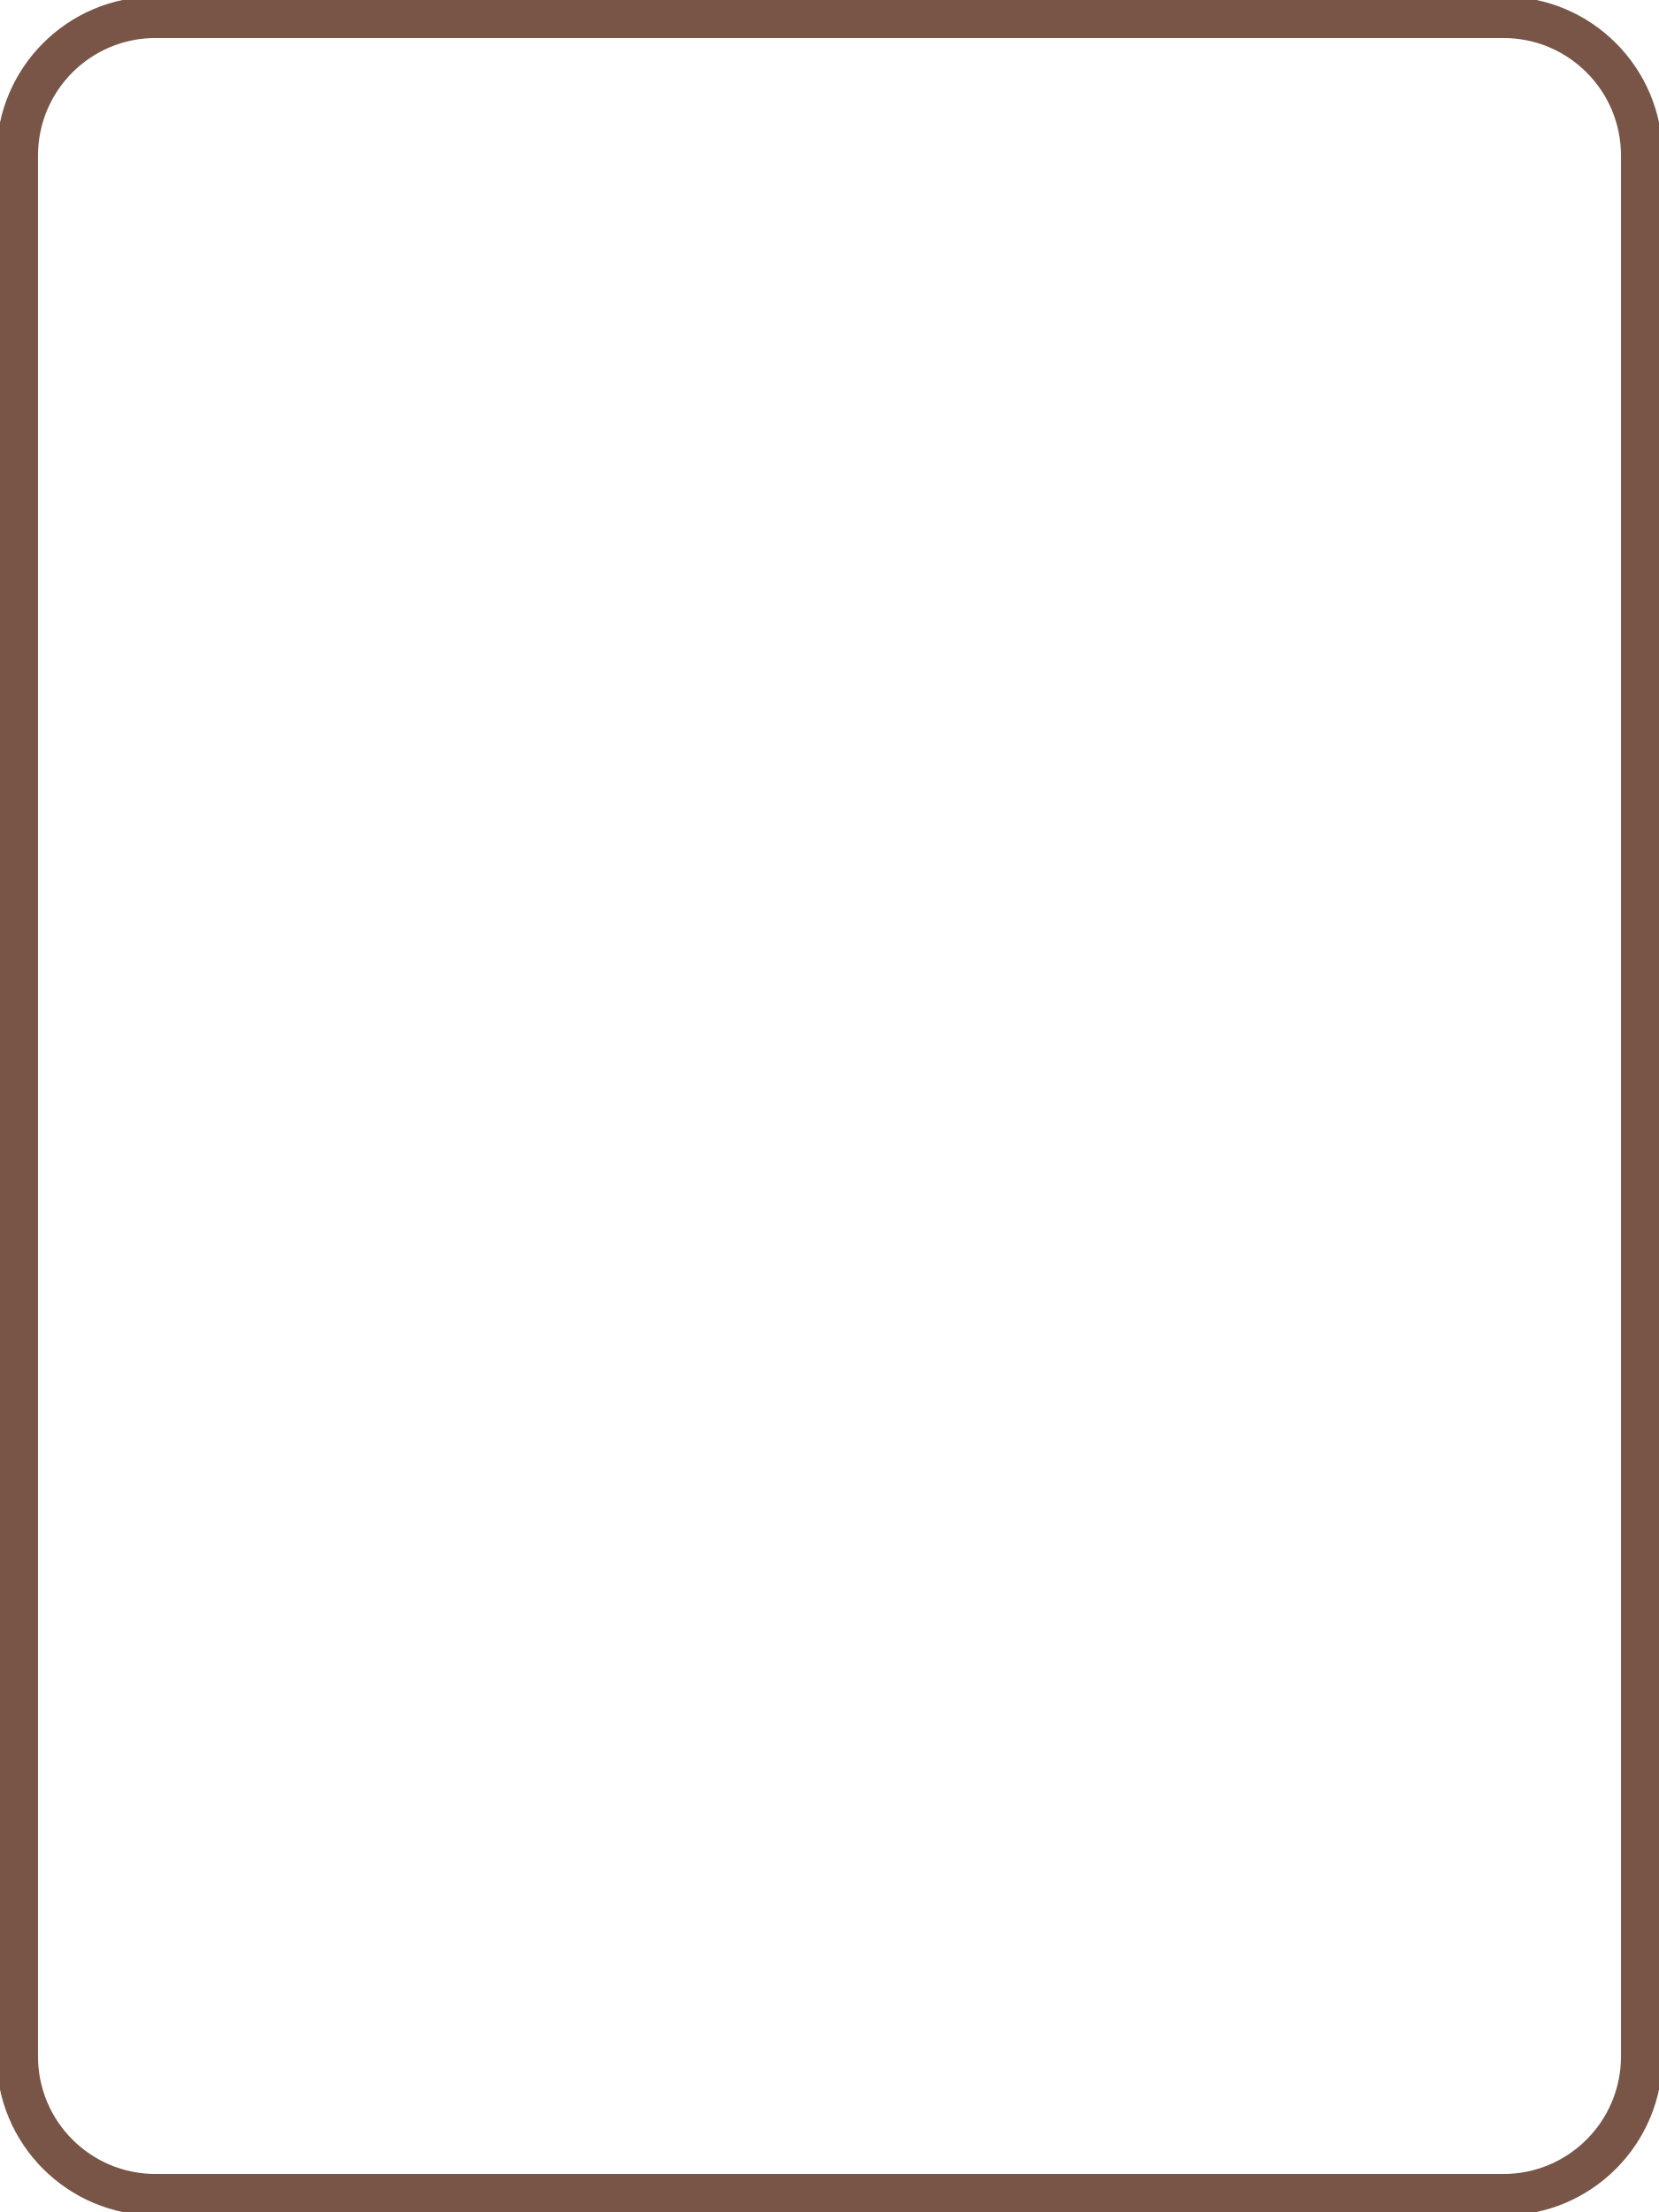
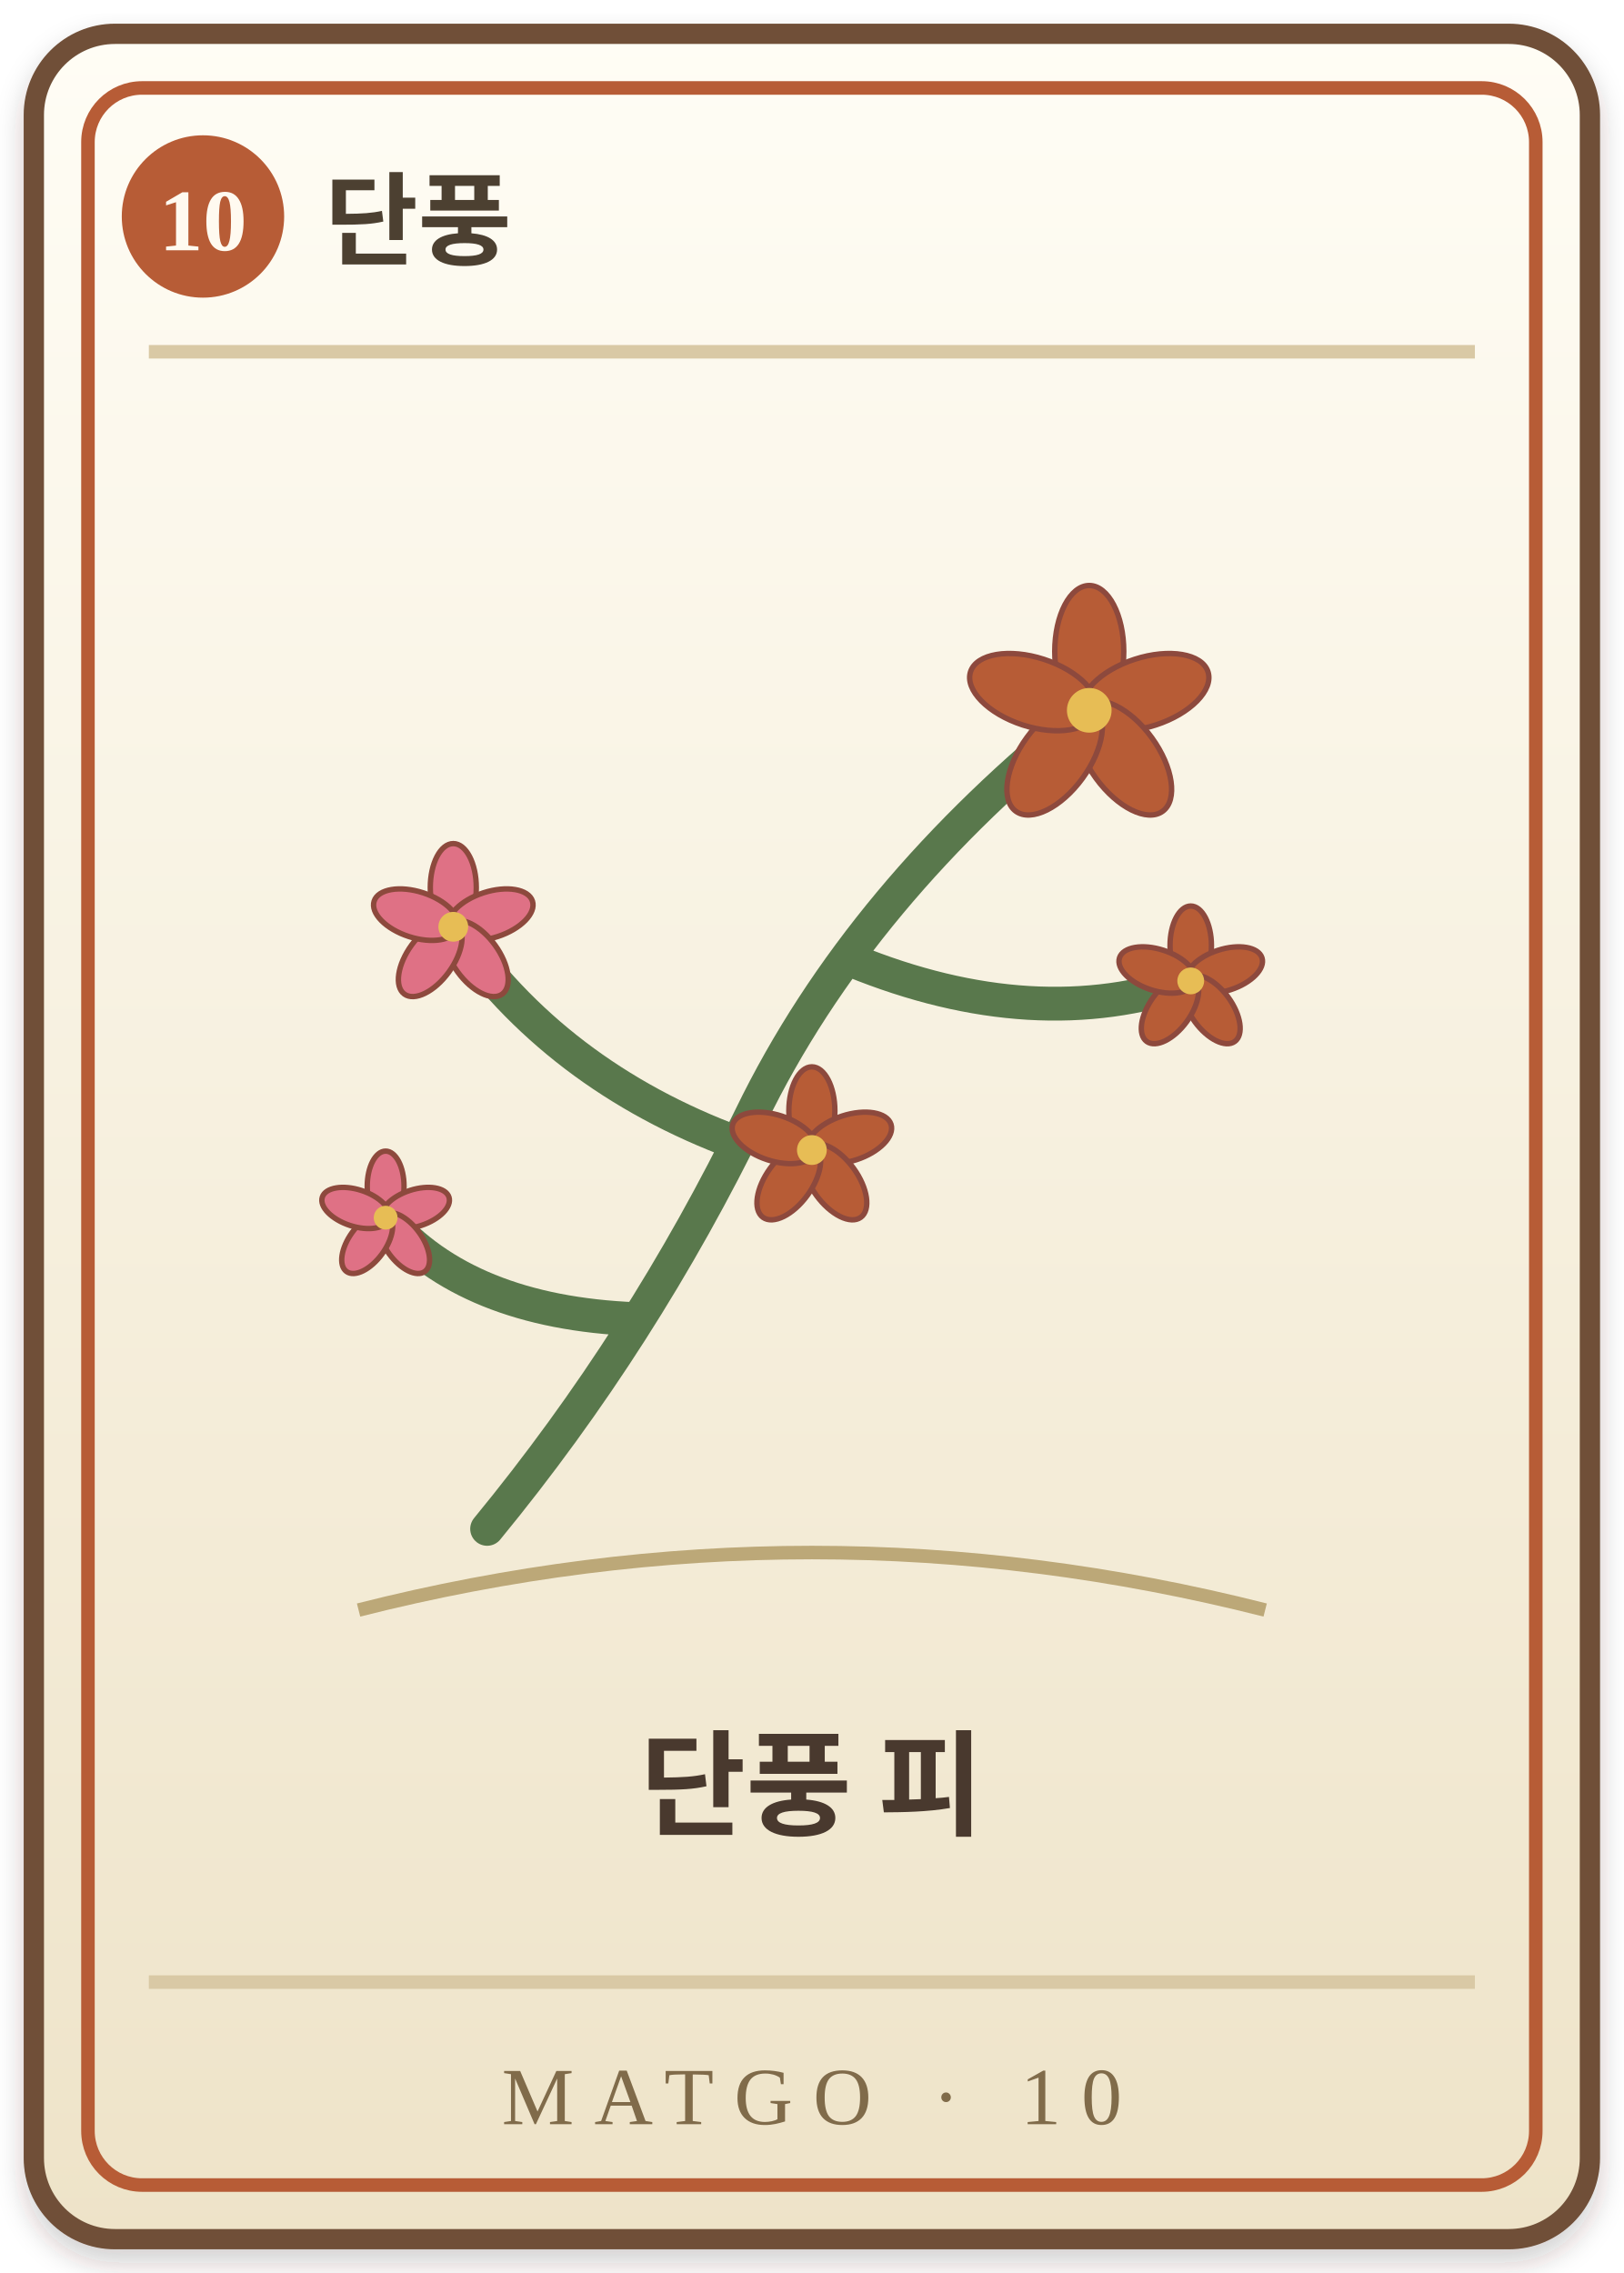
- <svg xmlns="http://www.w3.org/2000/svg" viewBox="0 0 48 64">
+ <svg xmlns="http://www.w3.org/2000/svg" viewBox="0 0 240 336" role="img" aria-labelledby="title-m10-pi-1">
  <defs>
-     <filter id="m10-pi-1-noise">
-       <feTurbulence type="fractalNoise" baseFrequency="0.5" numOctaves="2" />
-       <feDiffuseLighting in="Card" lightingColor="#ffffff">
-         <feRadialGradient fx="50%" fy="50%" r="60%">
-           <stop offset=".05" stop-color="#ffffff" />
-           <stop offset=".15" stop-color="#aaaaaa" />
-           <stop offset=".80" stop-color="#000000" />
-         </feRadialGradient>
-       </feDiffuseLighting>
+     <linearGradient id="paper-m10-pi-1" x2="0" y2="1">
+       <stop stop-color="#fffdf5" />
+       <stop offset="1" stop-color="#eee3c8" />
+     </linearGradient>
+     <filter id="shadow-m10-pi-1" x="-10%" y="-10%" width="120%" height="120%">
+       <feDropShadow dx="0" dy="2" stdDeviation="2" flood-color="#332b20" flood-opacity=".22" />
    </filter>
  </defs>
-   <rect x="0.5" y="0.5" width="47" height="63" fill="hsl(11361721208476240000, 45%, 1104611784157412100%)" stroke="#795548" stroke-width="1.2" rx="4" />
+   <rect x="5" y="5" width="230" height="326" rx="12" fill="url(#paper-m10-pi-1)" stroke="#6f5038" stroke-width="3" filter="url(#shadow-m10-pi-1)" />
+   <rect x="13" y="13" width="214" height="310" rx="8" fill="none" stroke="#b75c36" stroke-width="2" />
+   <path d="M22 52 H218" stroke="#d9c9a5" stroke-width="2" />
+   <circle cx="30" cy="32" r="12" fill="#b75c36" />
+   <text x="30" y="37" text-anchor="middle" font-size="13" font-weight="700" fill="#fffaf0">10</text>
+   <text x="48" y="38" font-size="15" font-weight="700" fill="#4c4031">단풍</text>
+   <g>
+     <g>
+       <path d="M72 226 Q95 198 111 165 Q127 132 161 105 M109 169 Q82 159 67 137 M126 142 Q153 153 176 145 M94 195 Q69 194 57 180" fill="none" stroke="#59784c" stroke-width="5" stroke-linecap="round" />
+       <g transform="translate(161 105)" fill="#b75c36" stroke="#8d493d" stroke-width=".8">
+         <ellipse cy="-8.7" rx="5.1" ry="9.75" />
+         <ellipse cy="-8.7" rx="5.1" ry="9.75" transform="rotate(72)" />
+         <ellipse cy="-8.7" rx="5.1" ry="9.75" transform="rotate(144)" />
+         <ellipse cy="-8.7" rx="5.1" ry="9.75" transform="rotate(216)" />
+         <ellipse cy="-8.7" rx="5.1" ry="9.75" transform="rotate(288)" />
+         <circle r="3.3" fill="#e7bd55" stroke="none" />
+       </g>
+       <g transform="translate(67 137)" fill="#df7185" stroke="#8d493d" stroke-width=".8">
+         <ellipse cy="-5.8" rx="3.4" ry="6.5" />
+         <ellipse cy="-5.8" rx="3.4" ry="6.5" transform="rotate(72)" />
+         <ellipse cy="-5.8" rx="3.4" ry="6.5" transform="rotate(144)" />
+         <ellipse cy="-5.8" rx="3.4" ry="6.5" transform="rotate(216)" />
+         <ellipse cy="-5.8" rx="3.4" ry="6.5" transform="rotate(288)" />
+         <circle r="2.2" fill="#e7bd55" stroke="none" />
+       </g>
+       <g transform="translate(176 145)" fill="#b75c36" stroke="#8d493d" stroke-width=".8">
+         <ellipse cy="-5.22" rx="3.06" ry="5.85" />
+         <ellipse cy="-5.22" rx="3.06" ry="5.85" transform="rotate(72)" />
+         <ellipse cy="-5.22" rx="3.06" ry="5.85" transform="rotate(144)" />
+         <ellipse cy="-5.22" rx="3.06" ry="5.85" transform="rotate(216)" />
+         <ellipse cy="-5.22" rx="3.06" ry="5.85" transform="rotate(288)" />
+         <circle r="1.98" fill="#e7bd55" stroke="none" />
+       </g>
+       <g transform="translate(57 180)" fill="#df7185" stroke="#8d493d" stroke-width=".8">
+         <ellipse cy="-4.64" rx="2.72" ry="5.2" />
+         <ellipse cy="-4.64" rx="2.72" ry="5.2" transform="rotate(72)" />
+         <ellipse cy="-4.64" rx="2.72" ry="5.2" transform="rotate(144)" />
+         <ellipse cy="-4.64" rx="2.72" ry="5.2" transform="rotate(216)" />
+         <ellipse cy="-4.64" rx="2.72" ry="5.2" transform="rotate(288)" />
+         <circle r="1.76" fill="#e7bd55" stroke="none" />
+       </g>
+       <g transform="translate(120 170)" fill="#b75c36" stroke="#8d493d" stroke-width=".8">
+         <ellipse cy="-5.8" rx="3.4" ry="6.5" />
+         <ellipse cy="-5.8" rx="3.4" ry="6.5" transform="rotate(72)" />
+         <ellipse cy="-5.8" rx="3.4" ry="6.5" transform="rotate(144)" />
+         <ellipse cy="-5.8" rx="3.4" ry="6.5" transform="rotate(216)" />
+         <ellipse cy="-5.8" rx="3.4" ry="6.5" transform="rotate(288)" />
+         <circle r="2.2" fill="#e7bd55" stroke="none" />
+       </g>
+       <path d="M53 238 Q120 221 187 238" fill="none" stroke="#bca878" stroke-width="2" />
+       <text x="120" y="270" text-anchor="middle" font-size="17" font-weight="700" fill="#49392e">단풍 피</text>
+     </g>
+   </g>
+   <path d="M22 293 H218" stroke="#d9c9a5" stroke-width="2" />
+   <text x="120" y="314" text-anchor="middle" font-size="12" letter-spacing="3" fill="#806b4a">MATGO · 10</text>
</svg>
